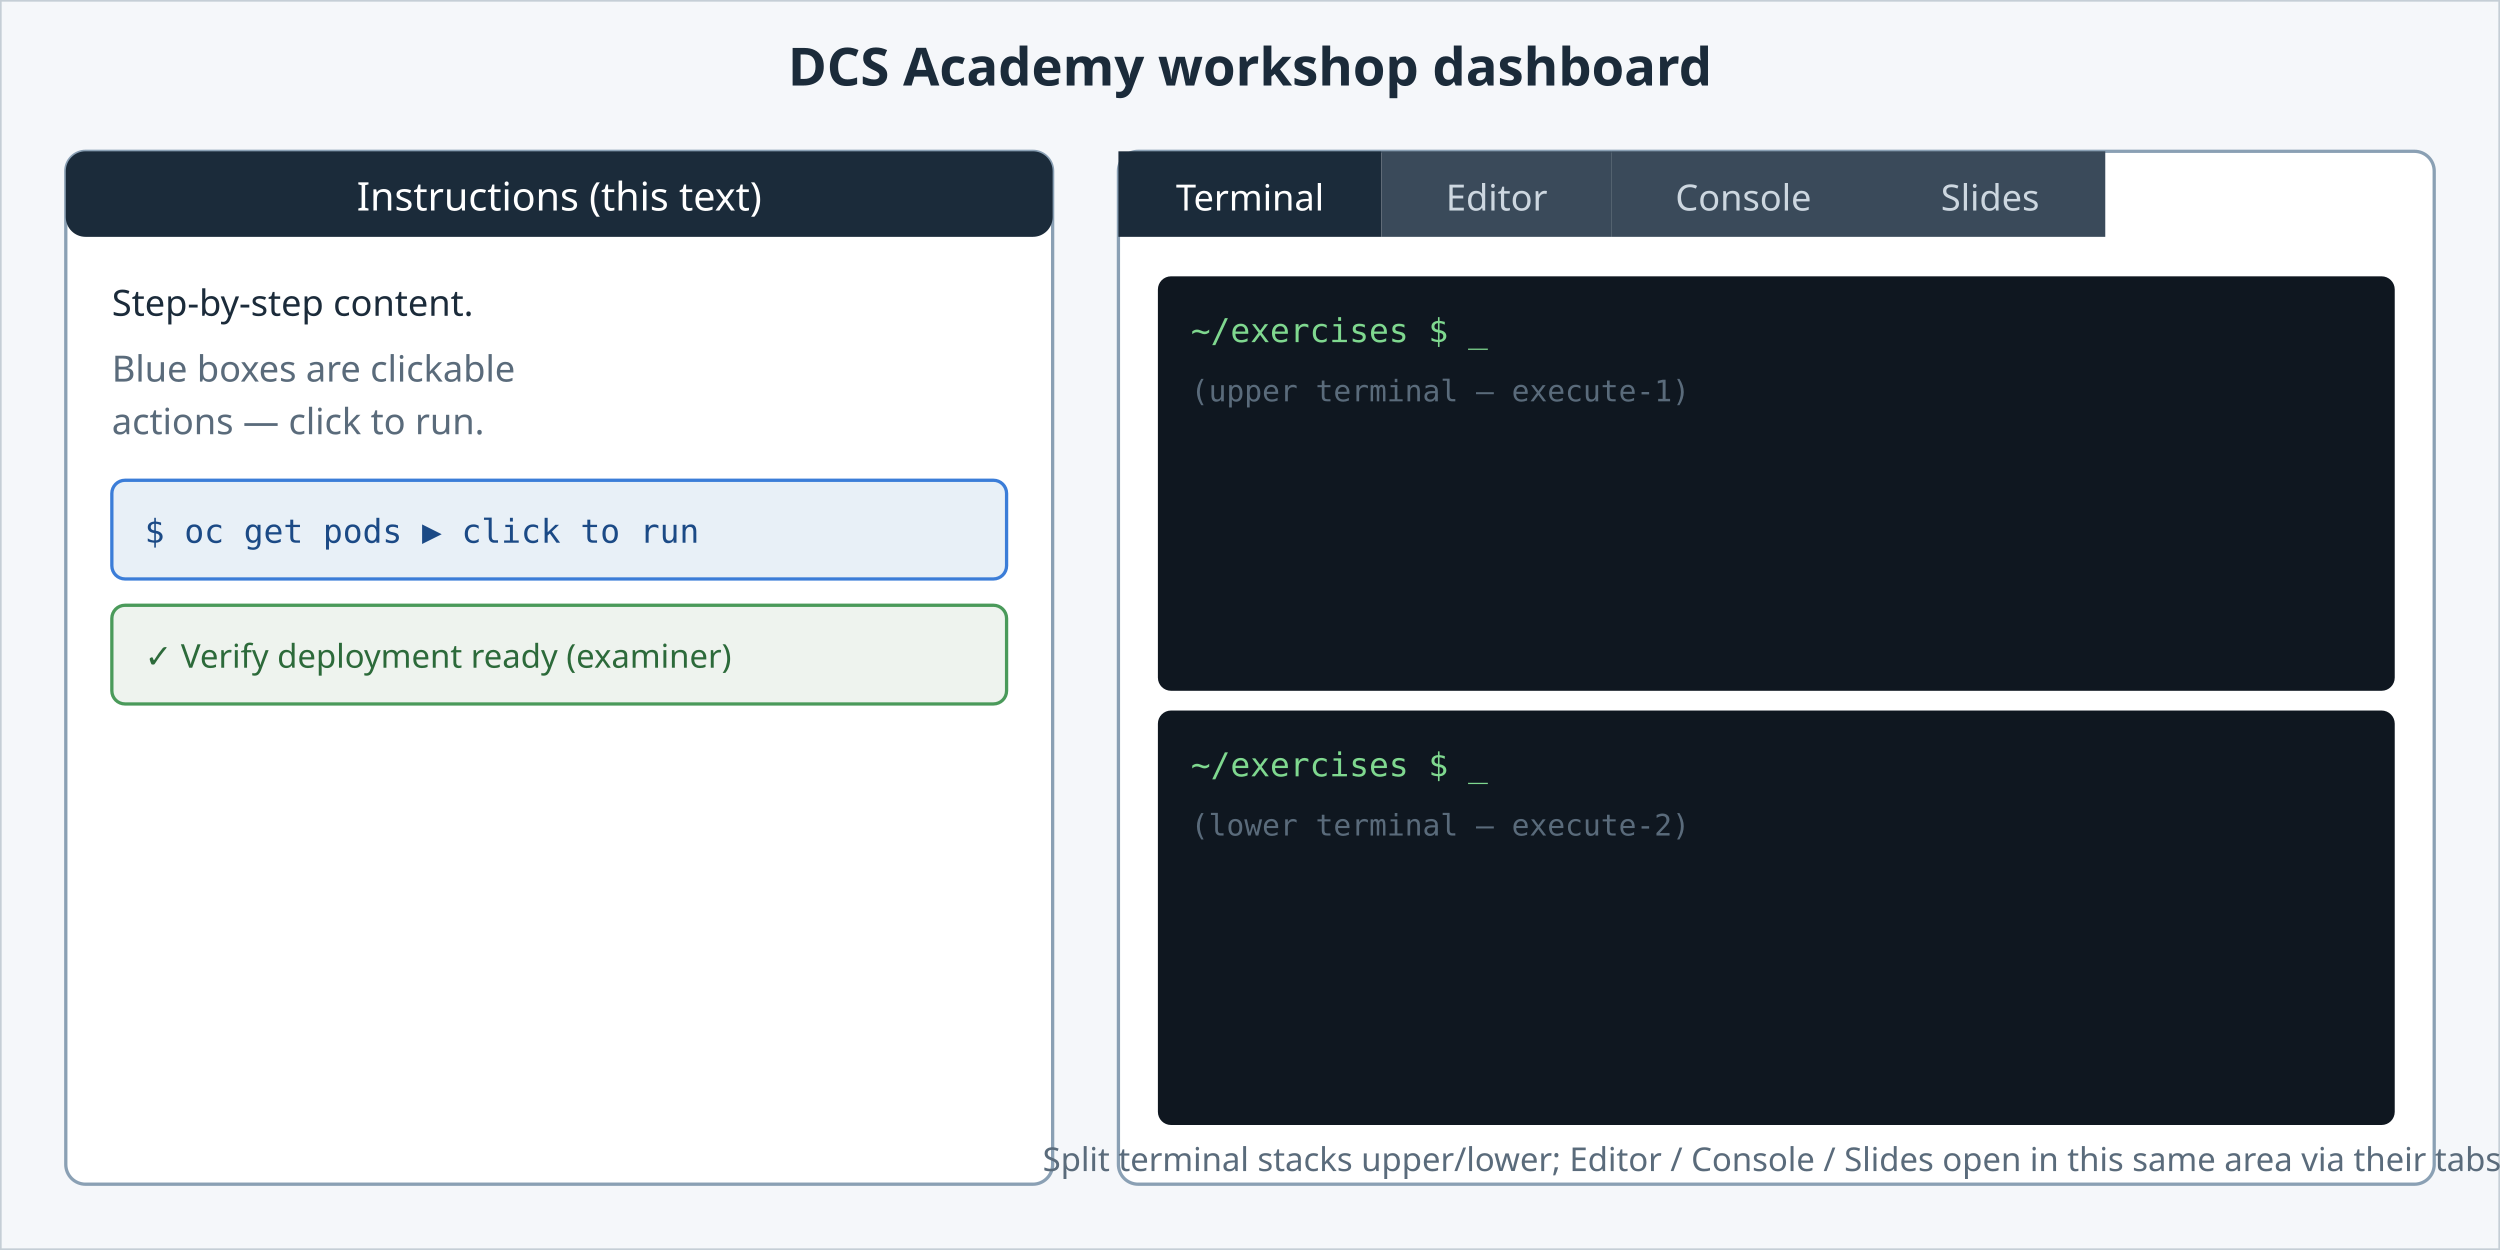
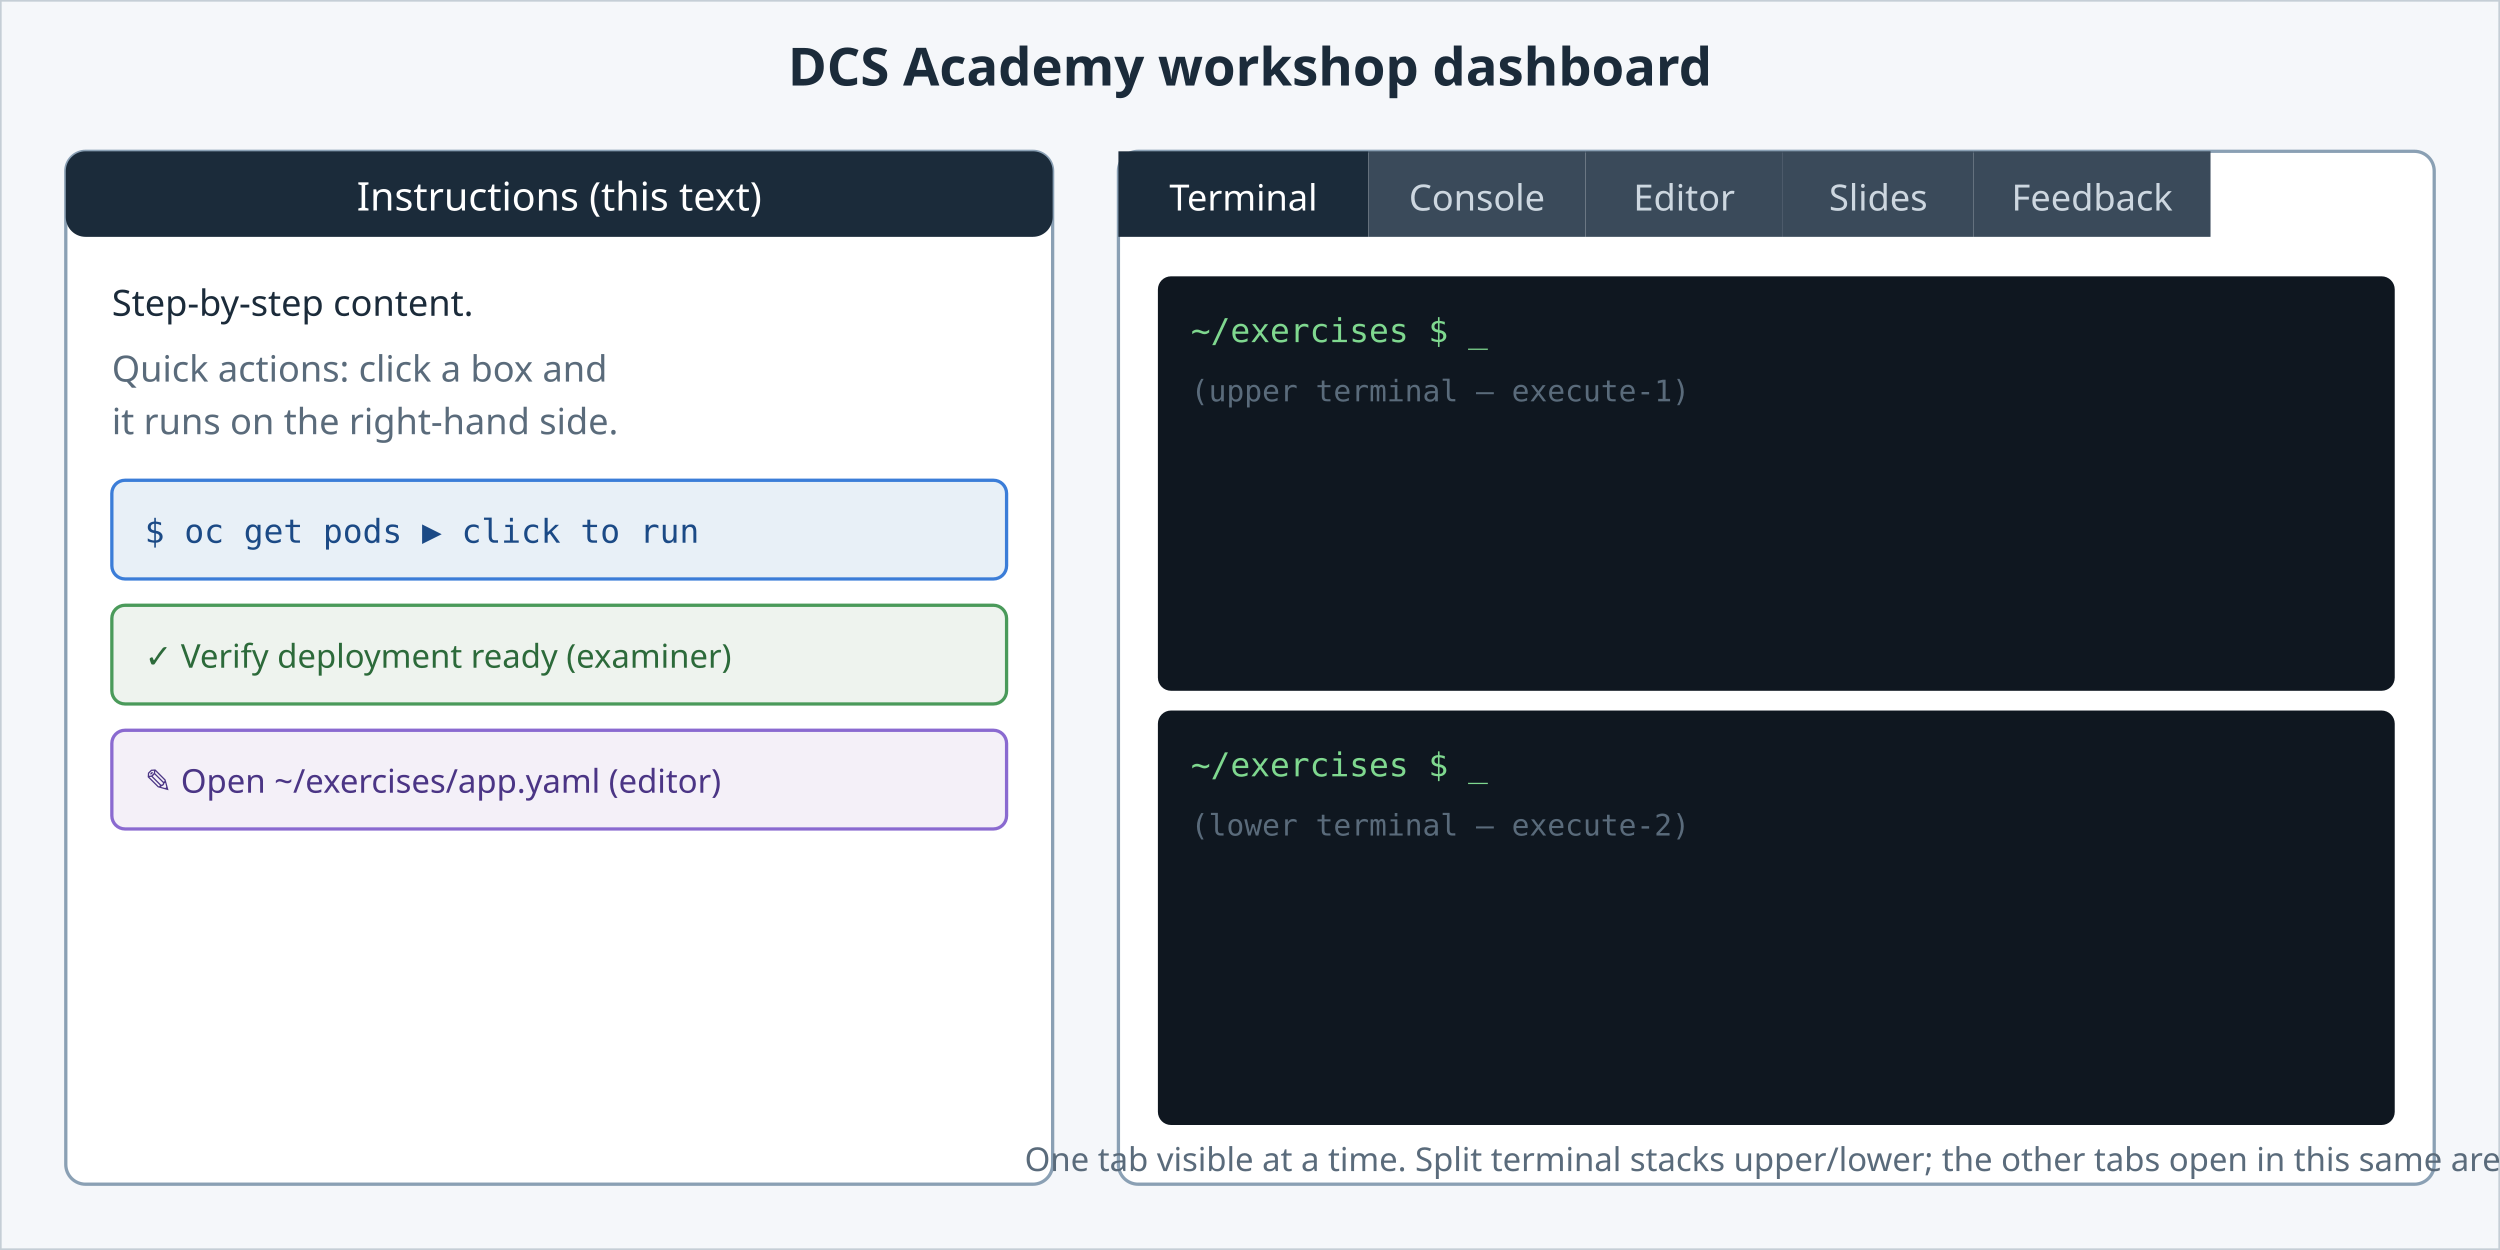
<svg xmlns="http://www.w3.org/2000/svg" viewBox="0 0 760 380" font-family="sans-serif">
  <rect x="0" y="0" width="760" height="380" fill="#f5f7fa" stroke="#c5ced6" />
  <text x="380" y="26" text-anchor="middle" font-size="16" font-weight="bold" fill="#1b2b3a">DCS Academy workshop dashboard</text>
  <rect x="20" y="46" width="300" height="314" rx="6" fill="#ffffff" stroke="#8aa0b4" />
  <rect x="20" y="46" width="300" height="26" rx="6" fill="#1b2b3a" />
  <text x="170" y="64" text-anchor="middle" font-size="12" fill="#ffffff">Instructions (this text)</text>
  <text x="34" y="96" font-size="11" fill="#1b2b3a">Step-by-step content.</text>
-   <text x="34" y="116" font-size="11" fill="#5a6b7b">Blue boxes are clickable</text>
-   <text x="34" y="132" font-size="11" fill="#5a6b7b">actions — click to run.</text>
+   <text x="34" y="116" font-size="11" fill="#5a6b7b">Quick actions: click a box and</text>
+   <text x="34" y="132" font-size="11" fill="#5a6b7b">it runs on the right-hand side.</text>
  <rect x="34" y="146" width="272" height="30" rx="4" fill="#e8f0f7" stroke="#3b7dd8" />
  <text x="44" y="165" font-size="10" fill="#1b4a86" font-family="monospace">$ oc get pods   ▶ click to run</text>
  <rect x="34" y="184" width="272" height="30" rx="4" fill="#eef3ee" stroke="#4a9a5a" />
  <text x="44" y="203" font-size="10" fill="#2c6a3a">✓ Verify deployment ready (examiner)</text>
+   <rect x="34" y="222" width="272" height="30" rx="4" fill="#f4f0f8" stroke="#8a6ad0" />
+   <text x="44" y="241" font-size="10" fill="#4b3585">✎ Open ~/exercises/app.yaml (editor)</text>
  <rect x="340" y="46" width="400" height="314" rx="6" fill="#ffffff" stroke="#8aa0b4" />
-   <rect x="340" y="46" width="80" height="26" fill="#1b2b3a" />
-   <text x="380" y="64" text-anchor="middle" font-size="11" fill="#ffffff">Terminal</text>
-   <rect x="420" y="46" width="70" height="26" fill="#3a4a5a" />
-   <text x="455" y="64" text-anchor="middle" font-size="11" fill="#cdd7e0">Editor</text>
-   <rect x="490" y="46" width="80" height="26" fill="#3a4a5a" />
-   <text x="530" y="64" text-anchor="middle" font-size="11" fill="#cdd7e0">Console</text>
-   <rect x="570" y="46" width="70" height="26" fill="#3a4a5a" />
-   <text x="605" y="64" text-anchor="middle" font-size="11" fill="#cdd7e0">Slides</text>
+   <rect x="340" y="46" width="76" height="26" fill="#1b2b3a" />
+   <text x="378" y="64" text-anchor="middle" font-size="11" fill="#ffffff">Terminal</text>
+   <rect x="416" y="46" width="66" height="26" fill="#3a4a5a" />
+   <text x="449" y="64" text-anchor="middle" font-size="11" fill="#cdd7e0">Console</text>
+   <rect x="482" y="46" width="60" height="26" fill="#3a4a5a" />
+   <text x="512" y="64" text-anchor="middle" font-size="11" fill="#cdd7e0">Editor</text>
+   <rect x="542" y="46" width="58" height="26" fill="#3a4a5a" />
+   <text x="571" y="64" text-anchor="middle" font-size="11" fill="#cdd7e0">Slides</text>
+   <rect x="600" y="46" width="72" height="26" fill="#3a4a5a" />
+   <text x="636" y="64" text-anchor="middle" font-size="11" fill="#cdd7e0">Feedback</text>
  <rect x="352" y="84" width="376" height="126" rx="4" fill="#0f1720" />
  <text x="362" y="104" font-size="10" fill="#7fd88f" font-family="monospace">~/exercises $ _</text>
  <text x="362" y="122" font-size="9" fill="#5a6b7b" font-family="monospace">(upper terminal — execute-1)</text>
  <rect x="352" y="216" width="376" height="126" rx="4" fill="#0f1720" />
  <text x="362" y="236" font-size="10" fill="#7fd88f" font-family="monospace">~/exercises $ _</text>
  <text x="362" y="254" font-size="9" fill="#5a6b7b" font-family="monospace">(lower terminal — execute-2)</text>
-   <text x="540" y="356" text-anchor="middle" font-size="10" fill="#5a6b7b">Split terminal stacks upper/lower; Editor / Console / Slides open in this same area via their tabs.</text>
+   <text x="540" y="356" text-anchor="middle" font-size="10" fill="#5a6b7b">One tab visible at a time. Split terminal stacks upper/lower; the other tabs open in this same area.</text>
</svg>
